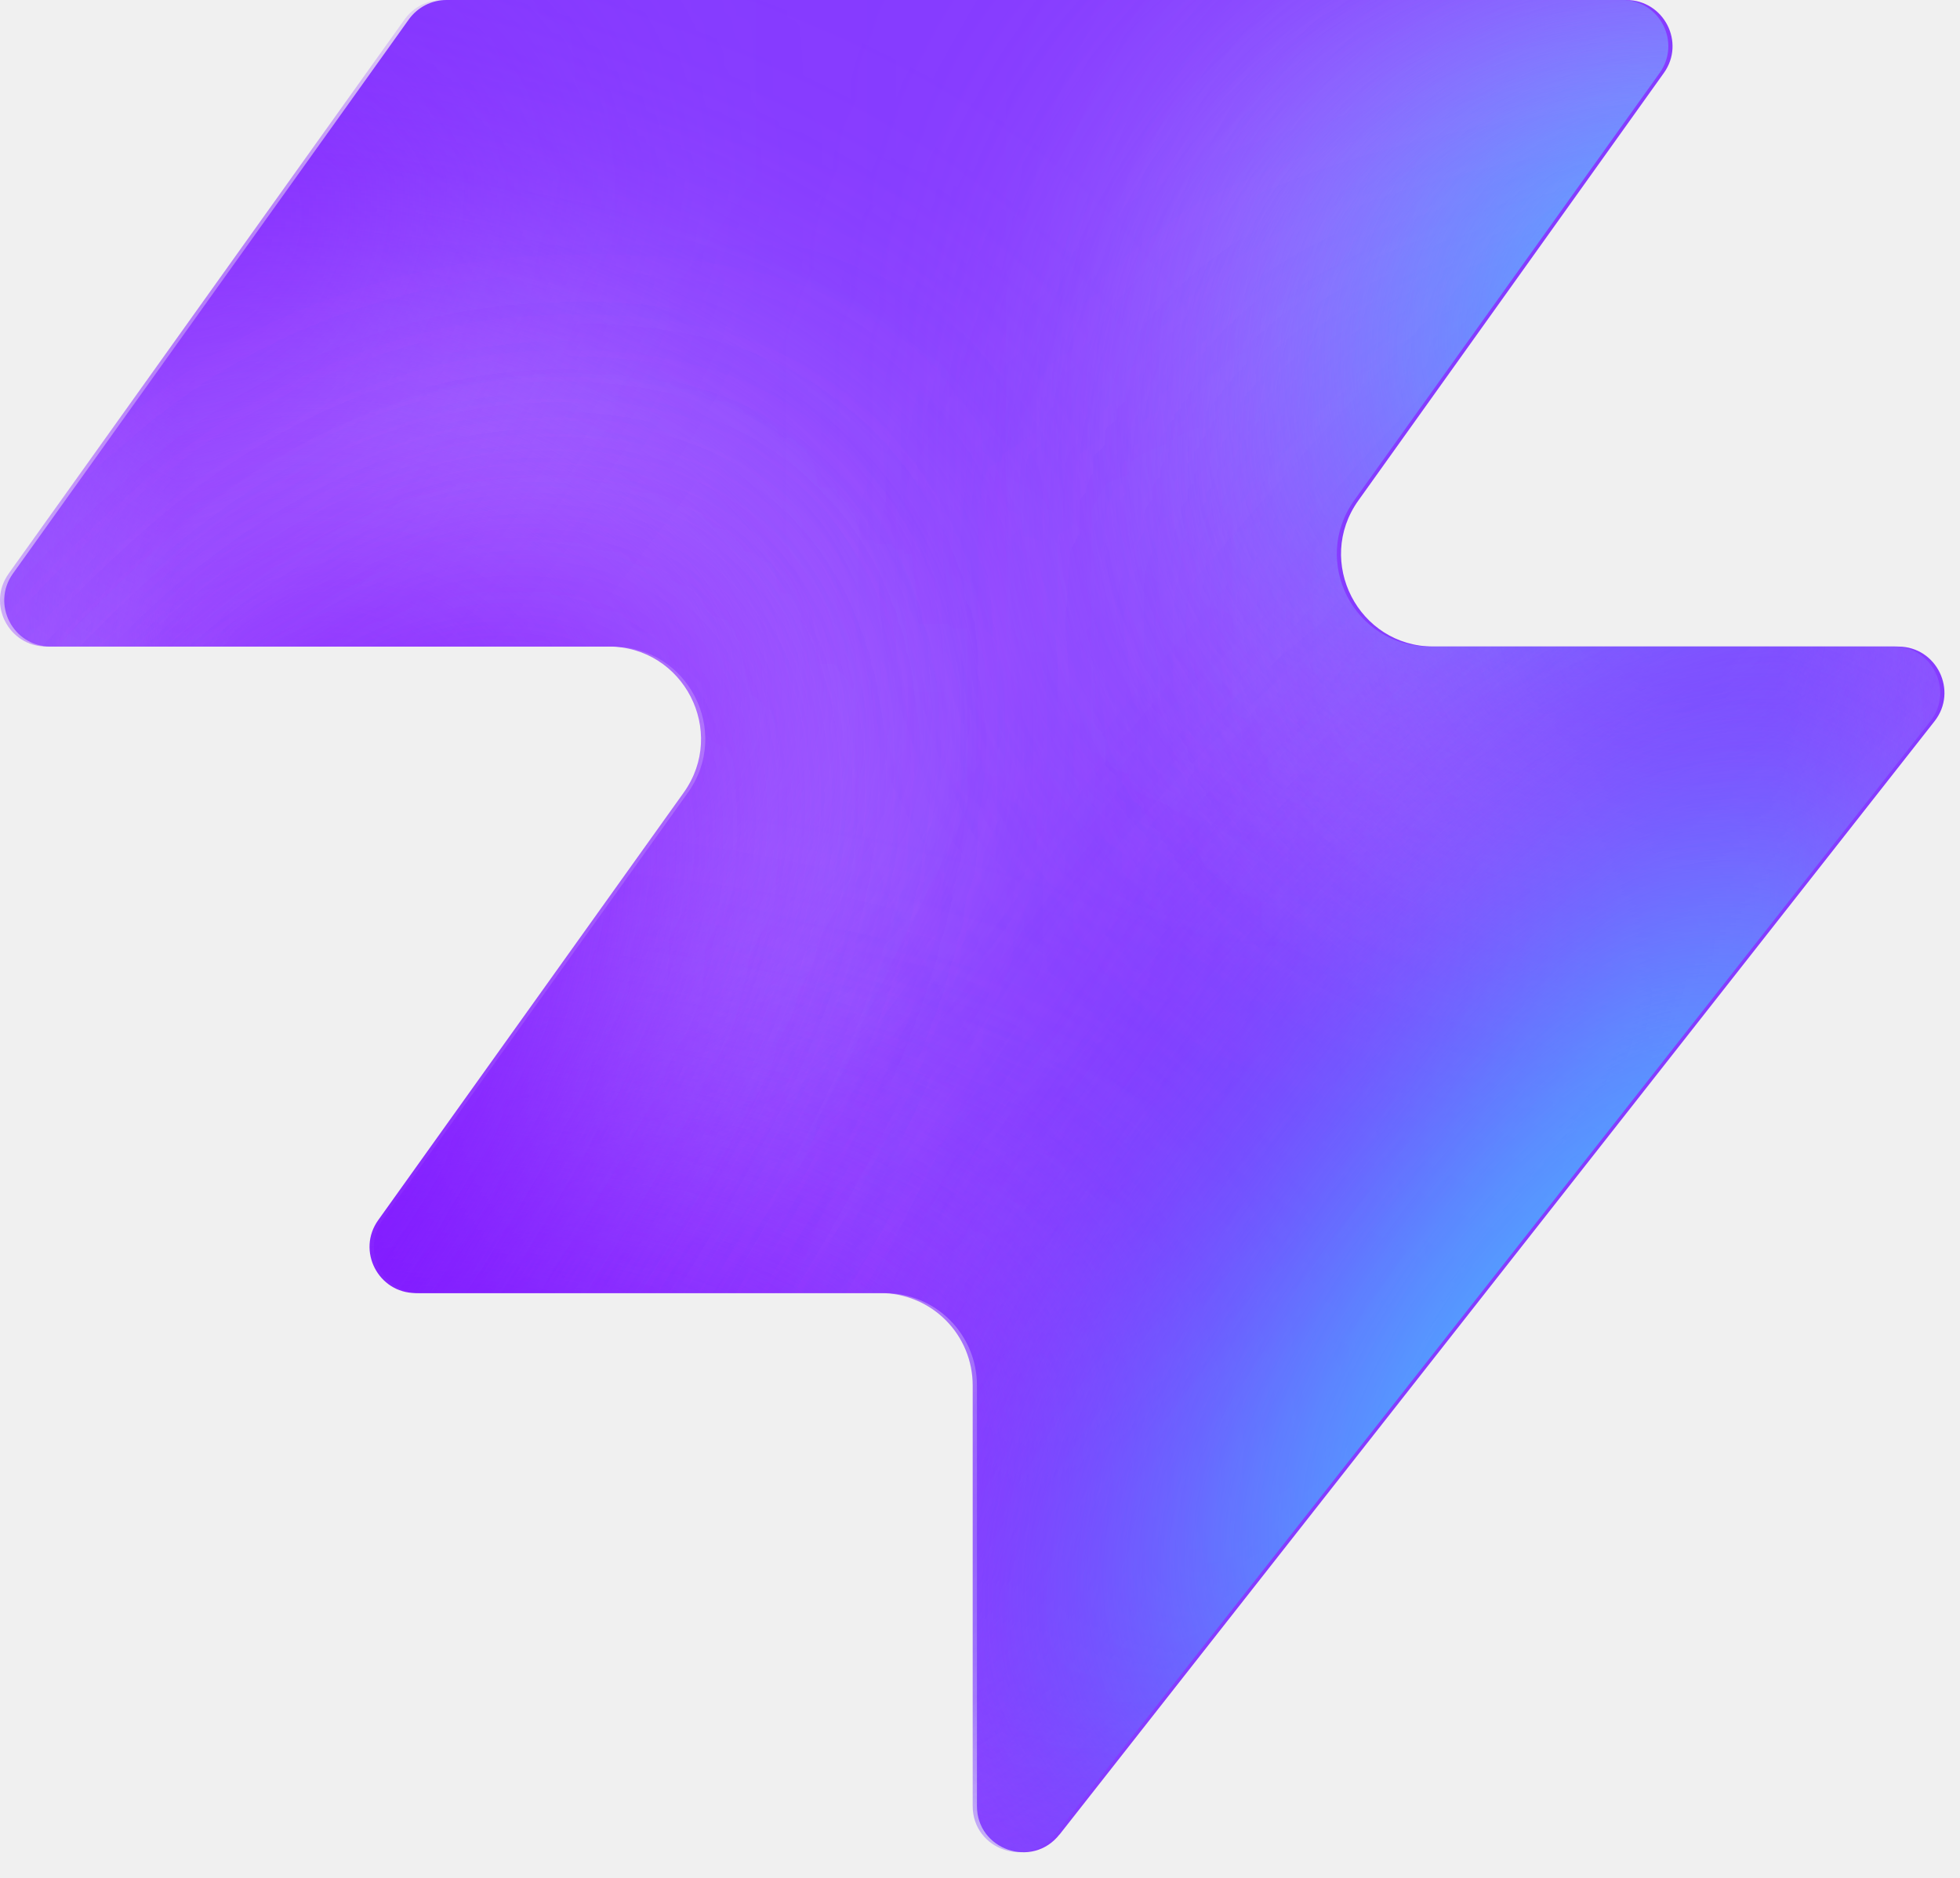
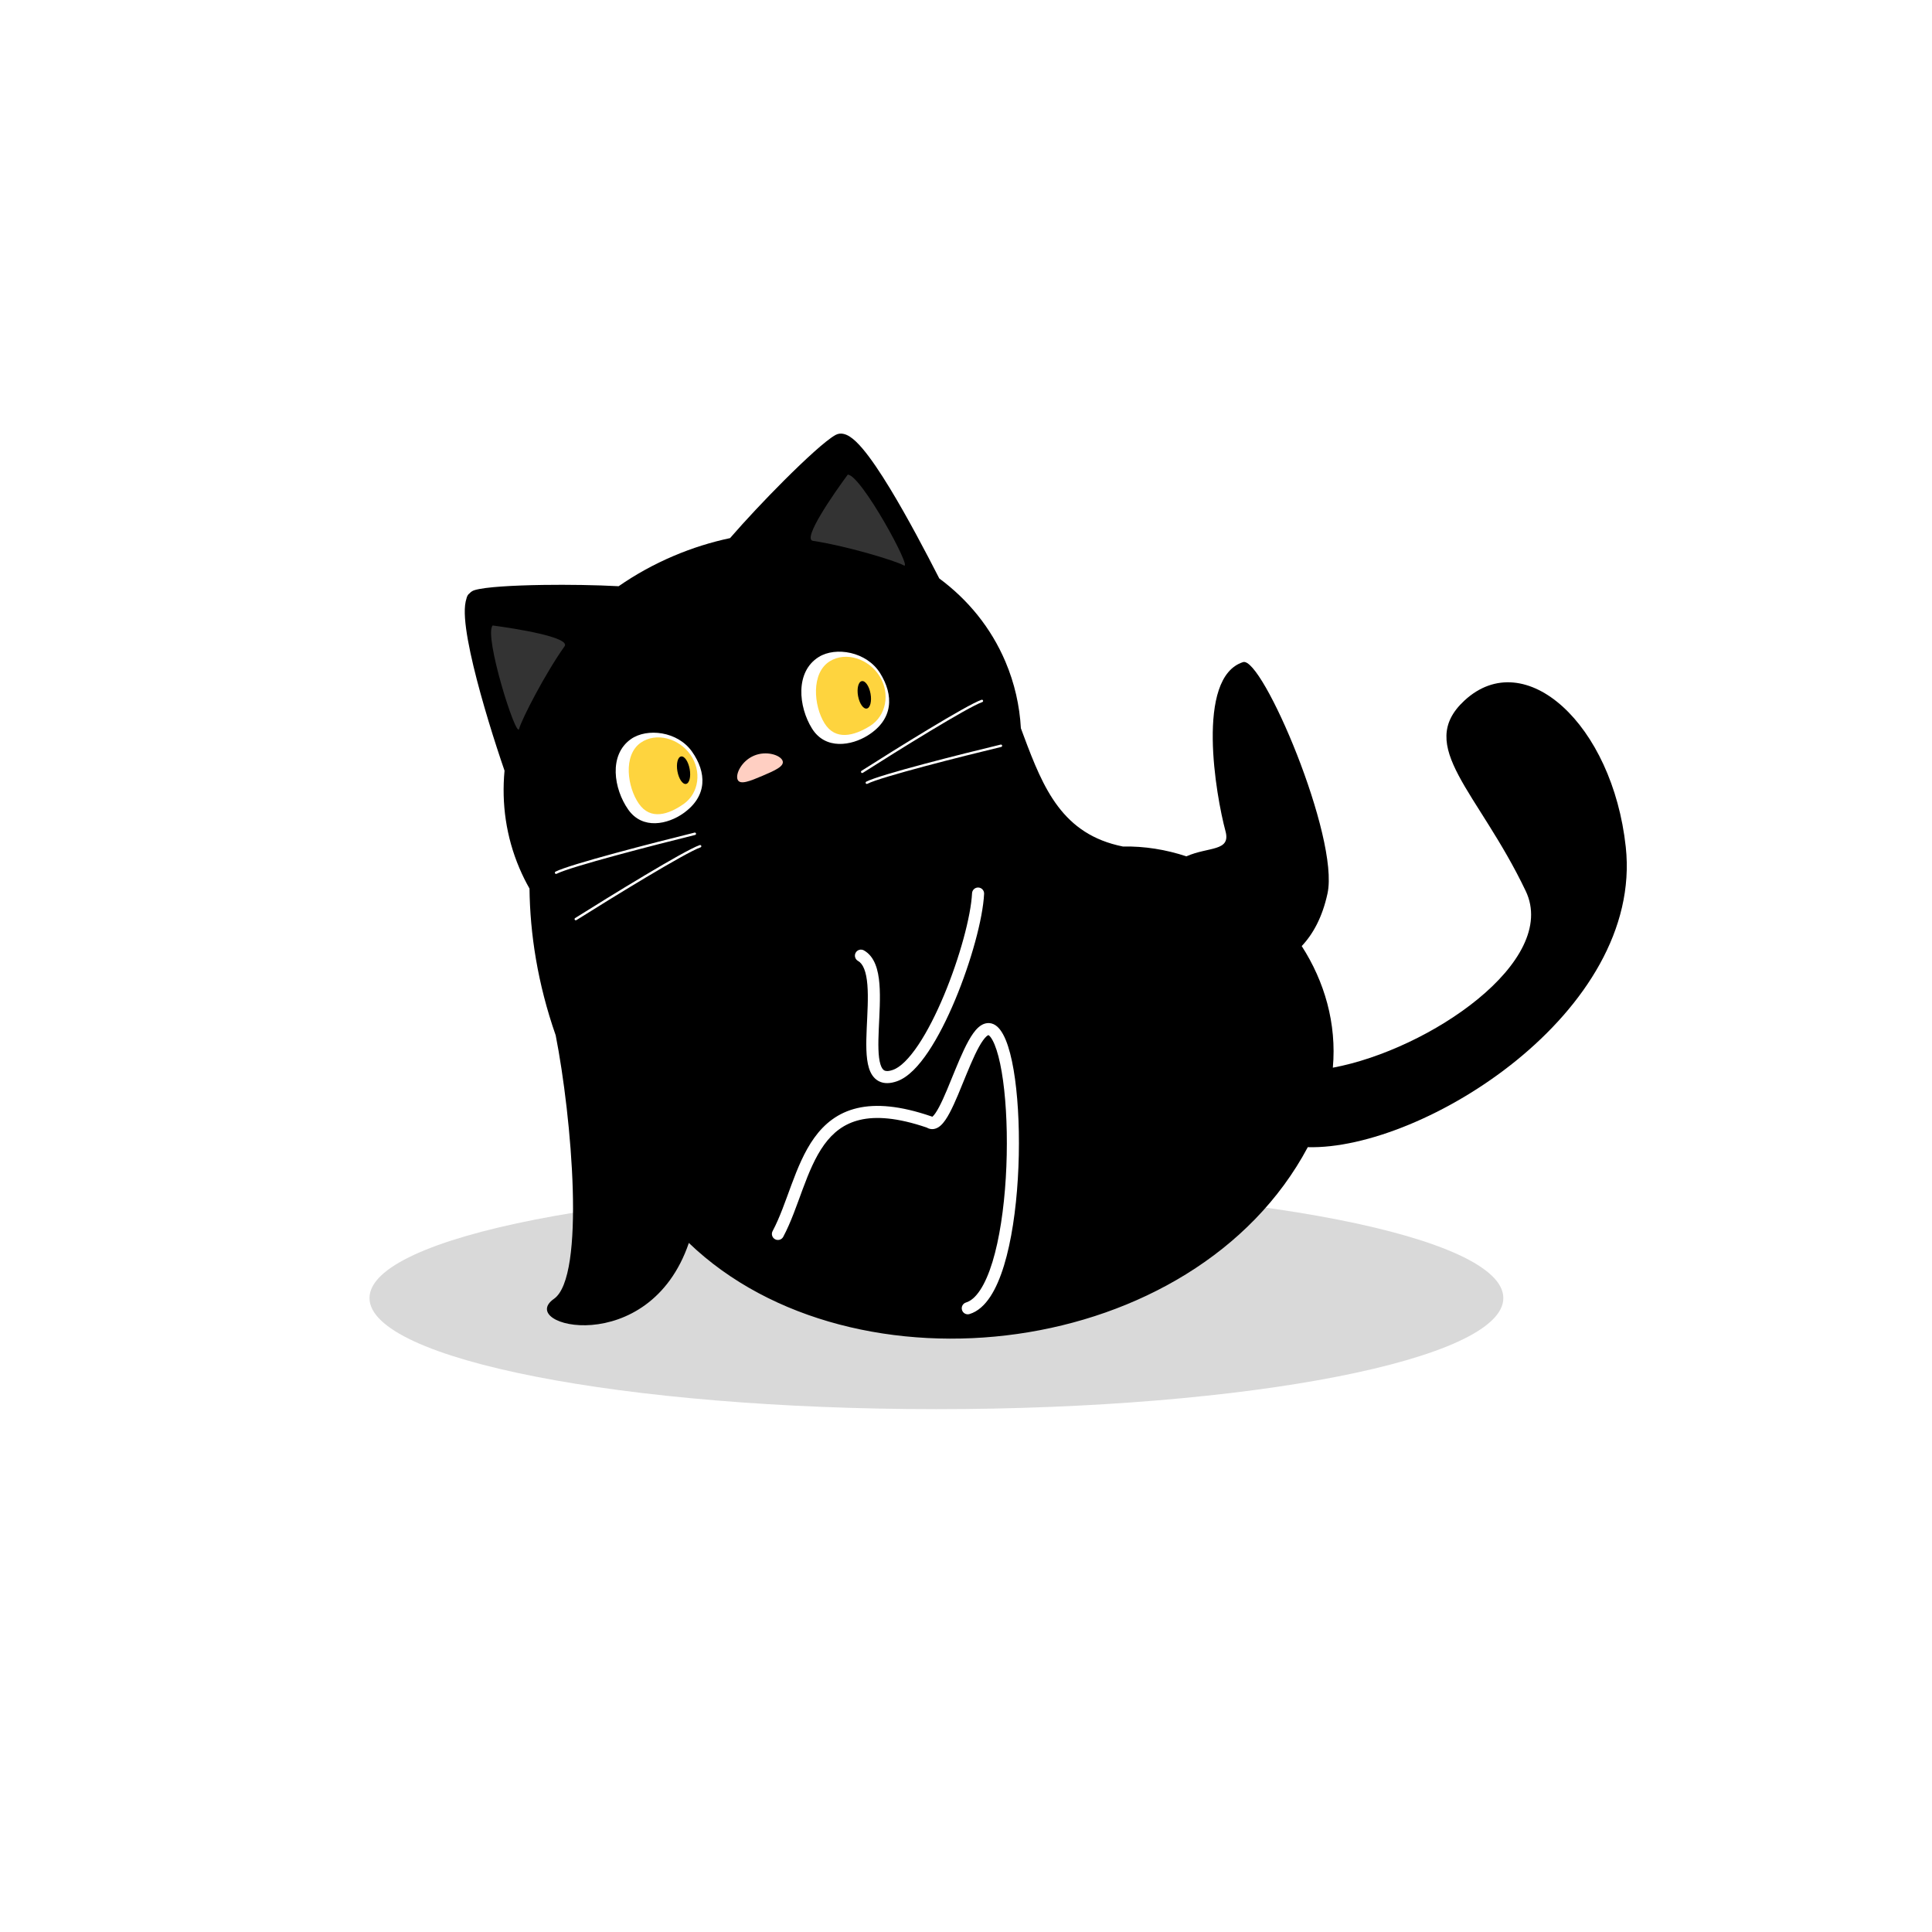
- <svg xmlns="http://www.w3.org/2000/svg" width="48" height="46" fill="none" viewBox="0 0 48 46">
-   <path fill="#863bff" d="M25.946 44.938c-.664.845-2.021.375-2.021-.698V33.937a2.26 2.26 0 0 0-2.262-2.262H10.287c-.92 0-1.456-1.04-.92-1.788l7.48-10.471c1.07-1.497 0-3.578-1.842-3.578H1.237c-.92 0-1.456-1.04-.92-1.788L10.013.474c.214-.297.556-.474.92-.474h28.894c.92 0 1.456 1.04.92 1.788l-7.48 10.471c-1.07 1.498 0 3.579 1.842 3.579h11.377c.943 0 1.473 1.088.89 1.83L25.947 44.94z" style="fill:#863bff;fill:color(display-p3 .525 .23 1);fill-opacity:1" />
-   <mask id="a" width="48" height="46" x="0" y="0" maskUnits="userSpaceOnUse" style="mask-type:alpha">
-     <path fill="#000" d="M25.842 44.938c-.664.844-2.021.375-2.021-.698V33.937a2.26 2.26 0 0 0-2.262-2.262H10.183c-.92 0-1.456-1.04-.92-1.788l7.48-10.471c1.07-1.498 0-3.579-1.842-3.579H1.133c-.92 0-1.456-1.04-.92-1.787L9.91.473c.214-.297.556-.474.92-.474h28.894c.92 0 1.456 1.04.92 1.788l-7.48 10.471c-1.07 1.498 0 3.578 1.842 3.578h11.377c.943 0 1.473 1.088.89 1.832L25.843 44.94z" style="fill:#000;fill-opacity:1" />
-   </mask>
-   <g mask="url(#a)">
-     <g filter="url(#b)">
-       <ellipse cx="5.508" cy="14.704" fill="#ede6ff" rx="5.508" ry="14.704" style="fill:#ede6ff;fill:color(display-p3 .927 .903 1);fill-opacity:1" transform="matrix(.00324 1 1 -.00324 -4.47 31.516)" />
-     </g>
-     <g filter="url(#c)">
-       <ellipse cx="10.399" cy="29.851" fill="#ede6ff" rx="10.399" ry="29.851" style="fill:#ede6ff;fill:color(display-p3 .927 .903 1);fill-opacity:1" transform="matrix(.00324 1 1 -.00324 -39.328 7.883)" />
-     </g>
-     <g filter="url(#d)">
-       <ellipse cx="5.508" cy="30.487" fill="#7e14ff" rx="5.508" ry="30.487" style="fill:#7e14ff;fill:color(display-p3 .492 .077 1);fill-opacity:1" transform="rotate(89.814 -25.913 -14.639)scale(1 -1)" />
-     </g>
-     <g filter="url(#e)">
-       <ellipse cx="5.508" cy="30.599" fill="#7e14ff" rx="5.508" ry="30.599" style="fill:#7e14ff;fill:color(display-p3 .492 .077 1);fill-opacity:1" transform="rotate(89.814 -32.644 -3.334)scale(1 -1)" />
-     </g>
-     <g filter="url(#f)">
-       <ellipse cx="5.508" cy="30.599" fill="#7e14ff" rx="5.508" ry="30.599" style="fill:#7e14ff;fill:color(display-p3 .492 .077 1);fill-opacity:1" transform="matrix(.00324 1 1 -.00324 -34.34 30.47)" />
-     </g>
-     <g filter="url(#g)">
-       <ellipse cx="14.072" cy="22.078" fill="#ede6ff" rx="14.072" ry="22.078" style="fill:#ede6ff;fill:color(display-p3 .927 .903 1);fill-opacity:1" transform="rotate(93.35 24.506 48.493)scale(-1 1)" />
-     </g>
-     <g filter="url(#h)">
-       <ellipse cx="3.47" cy="21.501" fill="#7e14ff" rx="3.47" ry="21.501" style="fill:#7e14ff;fill:color(display-p3 .492 .077 1);fill-opacity:1" transform="rotate(89.009 28.708 47.59)scale(-1 1)" />
-     </g>
-     <g filter="url(#i)">
-       <ellipse cx="3.47" cy="21.501" fill="#7e14ff" rx="3.47" ry="21.501" style="fill:#7e14ff;fill:color(display-p3 .492 .077 1);fill-opacity:1" transform="rotate(89.009 28.708 47.59)scale(-1 1)" />
-     </g>
-     <g filter="url(#j)">
-       <ellipse cx=".387" cy="8.972" fill="#7e14ff" rx="4.407" ry="29.108" style="fill:#7e14ff;fill:color(display-p3 .492 .077 1);fill-opacity:1" transform="rotate(39.51 .387 8.972)" />
-     </g>
-     <g filter="url(#k)">
-       <ellipse cx="47.523" cy="-6.092" fill="#7e14ff" rx="4.407" ry="29.108" style="fill:#7e14ff;fill:color(display-p3 .492 .077 1);fill-opacity:1" transform="rotate(37.892 47.523 -6.092)" />
-     </g>
-     <g filter="url(#l)">
-       <ellipse cx="41.412" cy="6.333" fill="#47bfff" rx="5.971" ry="9.665" style="fill:#47bfff;fill:color(display-p3 .28 .748 1);fill-opacity:1" transform="rotate(37.892 41.412 6.333)" />
-     </g>
-     <g filter="url(#m)">
-       <ellipse cx="-1.879" cy="38.332" fill="#7e14ff" rx="4.407" ry="29.108" style="fill:#7e14ff;fill:color(display-p3 .492 .077 1);fill-opacity:1" transform="rotate(37.892 -1.88 38.332)" />
-     </g>
-     <g filter="url(#n)">
-       <ellipse cx="-1.879" cy="38.332" fill="#7e14ff" rx="4.407" ry="29.108" style="fill:#7e14ff;fill:color(display-p3 .492 .077 1);fill-opacity:1" transform="rotate(37.892 -1.88 38.332)" />
-     </g>
-     <g filter="url(#o)">
-       <ellipse cx="35.651" cy="29.907" fill="#7e14ff" rx="4.407" ry="29.108" style="fill:#7e14ff;fill:color(display-p3 .492 .077 1);fill-opacity:1" transform="rotate(37.892 35.651 29.907)" />
-     </g>
-     <g filter="url(#p)">
-       <ellipse cx="38.418" cy="32.4" fill="#47bfff" rx="5.971" ry="15.297" style="fill:#47bfff;fill:color(display-p3 .28 .748 1);fill-opacity:1" transform="rotate(37.892 38.418 32.4)" />
-     </g>
+ <svg xmlns="http://www.w3.org/2000/svg" height="1600" node-id="1" sillyvg="true" template-height="1600" template-width="1600" version="1.1" viewBox="0 0 1600 1600" width="1600">
+   <defs node-id="13" />
+   <path d="M 0.00 0.00 L 1600.00 0.00 L 1600.00 1600.00 L 0.00 1600.00 Z" fill="#ffffff" fill-rule="nonzero" node-id="15" stroke="none" target-height="1600" target-width="1600" target-x="0" target-y="0" />
+   <path d="M 1245.00 1075.00 C 1245.00 1125.81 1034.80 1167.00 775.50 1167.00 C 516.20 1167.00 306.00 1125.81 306.00 1075.00 C 306.00 1024.19 516.20 983.00 775.50 983.00 C 1034.80 983.00 1245.00 1024.19 1245.00 1075.00 Z" fill="#d9d9d9" fill-rule="nonzero" node-id="17" stroke="none" target-height="184" target-width="939" target-x="306" target-y="983" />
+   <path d="M 691.92 360.24 C 696.26 357.82 700.77 359.65 703.86 361.65 C 707.16 363.78 710.61 367.19 714.08 371.24 C 721.07 379.42 729.07 391.40 737.19 404.76 C 751.66 428.59 766.87 457.53 777.87 479.04 C 801.65 496.63 820.71 519.85 832.64 547.94 C 840.23 565.81 844.40 584.38 845.45 603.08 C 846.24 605.23 847.04 607.36 847.83 609.49 C 864.21 653.41 879.99 690.99 929.90 701.04 C 947.81 700.69 965.57 703.58 982.51 709.18 C 1000.86 701.06 1019.48 705.35 1014.91 688.37 C 1007.02 659.13 989.80 561.07 1029.44 548.33 C 1045.22 543.26 1109.44 693.62 1099.38 739.98 C 1095.12 759.58 1087.43 773.54 1078.03 783.50 C 1096.87 812.74 1107.09 847.60 1103.81 884.21 C 1183.72 869.29 1291.29 796.07 1263.53 737.88 C 1224.09 655.21 1171.76 618.12 1212.82 580.14 C 1262.98 533.75 1335.38 599.89 1346.39 701.40 C 1361.23 838.26 1178.38 952.67 1083.06 950.03 C 1035.99 1038.34 941.68 1090.59 842.70 1104.69 C 743.63 1118.81 638.73 1094.86 570.48 1029.35 C 537.47 1126.10 426.48 1098.25 458.78 1075.63 C 485.03 1057.26 473.52 925.11 460.20 857.40 C 445.19 814.45 438.93 773.18 438.51 735.87 C 435.42 730.44 432.63 724.80 430.14 718.94 C 419.09 692.94 415.29 665.44 417.83 638.24 C 409.81 614.97 399.07 580.87 392.08 551.63 C 388.49 536.62 385.84 522.65 385.10 512.02 C 384.74 506.75 384.82 501.95 385.66 498.13 C 385.79 497.58 385.94 497.00 386.12 496.42 C 386.63 493.94 387.52 492.22 388.85 491.39 C 389.90 490.22 391.26 489.27 393.01 488.73 C 397.55 487.36 405.60 486.41 415.20 485.73 C 424.99 485.04 436.92 484.61 449.54 484.42 C 470.58 484.11 493.72 484.47 512.34 485.48 C 526.25 475.82 541.47 467.36 557.87 460.39 C 573.30 453.83 588.96 448.95 604.60 445.64 C 617.09 431.21 633.63 413.60 649.12 398.11 C 658.12 389.11 666.81 380.79 674.18 374.19 C 681.41 367.71 687.75 362.56 691.92 360.24 Z" fill="#000000" fill-rule="nonzero" node-id="19" stroke="none" target-height="768.276" target-width="976.493" target-x="384.737" target-y="357.824" />
+   <g node-id="38">
+     <path d="M 408.02 518.00 C 426.75 520.46 472.87 527.79 467.52 535.29 C 451.68 557.52 432.20 595.24 429.88 603.64 C 427.56 612.05 400.39 525.92 408.02 518.00 Z M 702.08 393.07 C 713.08 393.09 756.21 472.42 748.55 468.26 C 740.89 464.09 700.21 451.93 673.22 447.90 C 664.11 446.55 690.85 408.26 702.08 393.07 Z" fill="#ffffff" fill-opacity="0.2" fill-rule="nonzero" group-id="1" node-id="23" stroke="none" target-height="218.974" target-width="355.818" target-x="400.395" target-y="393.074" />
  </g>
-   <defs>
-     <filter id="b" width="60.045" height="41.654" x="-19.77" y="16.149" color-interpolation-filters="sRGB" filterUnits="userSpaceOnUse">
-       <feFlood flood-opacity="0" result="BackgroundImageFix" />
-       <feBlend in="SourceGraphic" in2="BackgroundImageFix" result="shape" />
-       <feGaussianBlur result="effect1_foregroundBlur_2002_17158" stdDeviation="7.659" />
-     </filter>
-     <filter id="c" width="90.34" height="51.437" x="-54.613" y="-7.533" color-interpolation-filters="sRGB" filterUnits="userSpaceOnUse">
-       <feFlood flood-opacity="0" result="BackgroundImageFix" />
-       <feBlend in="SourceGraphic" in2="BackgroundImageFix" result="shape" />
-       <feGaussianBlur result="effect1_foregroundBlur_2002_17158" stdDeviation="7.659" />
-     </filter>
-     <filter id="d" width="79.355" height="29.4" x="-49.64" y="2.03" color-interpolation-filters="sRGB" filterUnits="userSpaceOnUse">
-       <feFlood flood-opacity="0" result="BackgroundImageFix" />
-       <feBlend in="SourceGraphic" in2="BackgroundImageFix" result="shape" />
-       <feGaussianBlur result="effect1_foregroundBlur_2002_17158" stdDeviation="4.596" />
-     </filter>
-     <filter id="e" width="79.579" height="29.4" x="-45.045" y="20.029" color-interpolation-filters="sRGB" filterUnits="userSpaceOnUse">
-       <feFlood flood-opacity="0" result="BackgroundImageFix" />
-       <feBlend in="SourceGraphic" in2="BackgroundImageFix" result="shape" />
-       <feGaussianBlur result="effect1_foregroundBlur_2002_17158" stdDeviation="4.596" />
-     </filter>
-     <filter id="f" width="79.579" height="29.4" x="-43.513" y="21.178" color-interpolation-filters="sRGB" filterUnits="userSpaceOnUse">
-       <feFlood flood-opacity="0" result="BackgroundImageFix" />
-       <feBlend in="SourceGraphic" in2="BackgroundImageFix" result="shape" />
-       <feGaussianBlur result="effect1_foregroundBlur_2002_17158" stdDeviation="4.596" />
-     </filter>
-     <filter id="g" width="74.749" height="58.852" x="15.756" y="-17.901" color-interpolation-filters="sRGB" filterUnits="userSpaceOnUse">
-       <feFlood flood-opacity="0" result="BackgroundImageFix" />
-       <feBlend in="SourceGraphic" in2="BackgroundImageFix" result="shape" />
-       <feGaussianBlur result="effect1_foregroundBlur_2002_17158" stdDeviation="7.659" />
-     </filter>
-     <filter id="h" width="61.377" height="25.362" x="23.548" y="2.284" color-interpolation-filters="sRGB" filterUnits="userSpaceOnUse">
-       <feFlood flood-opacity="0" result="BackgroundImageFix" />
-       <feBlend in="SourceGraphic" in2="BackgroundImageFix" result="shape" />
-       <feGaussianBlur result="effect1_foregroundBlur_2002_17158" stdDeviation="4.596" />
-     </filter>
-     <filter id="i" width="61.377" height="25.362" x="23.548" y="2.284" color-interpolation-filters="sRGB" filterUnits="userSpaceOnUse">
-       <feFlood flood-opacity="0" result="BackgroundImageFix" />
-       <feBlend in="SourceGraphic" in2="BackgroundImageFix" result="shape" />
-       <feGaussianBlur result="effect1_foregroundBlur_2002_17158" stdDeviation="4.596" />
-     </filter>
-     <filter id="j" width="56.045" height="63.649" x="-27.636" y="-22.853" color-interpolation-filters="sRGB" filterUnits="userSpaceOnUse">
-       <feFlood flood-opacity="0" result="BackgroundImageFix" />
-       <feBlend in="SourceGraphic" in2="BackgroundImageFix" result="shape" />
-       <feGaussianBlur result="effect1_foregroundBlur_2002_17158" stdDeviation="4.596" />
-     </filter>
-     <filter id="k" width="54.814" height="64.646" x="20.116" y="-38.415" color-interpolation-filters="sRGB" filterUnits="userSpaceOnUse">
-       <feFlood flood-opacity="0" result="BackgroundImageFix" />
-       <feBlend in="SourceGraphic" in2="BackgroundImageFix" result="shape" />
-       <feGaussianBlur result="effect1_foregroundBlur_2002_17158" stdDeviation="4.596" />
-     </filter>
-     <filter id="l" width="33.541" height="35.313" x="24.641" y="-11.323" color-interpolation-filters="sRGB" filterUnits="userSpaceOnUse">
-       <feFlood flood-opacity="0" result="BackgroundImageFix" />
-       <feBlend in="SourceGraphic" in2="BackgroundImageFix" result="shape" />
-       <feGaussianBlur result="effect1_foregroundBlur_2002_17158" stdDeviation="4.596" />
-     </filter>
-     <filter id="m" width="54.814" height="64.646" x="-29.286" y="6.009" color-interpolation-filters="sRGB" filterUnits="userSpaceOnUse">
-       <feFlood flood-opacity="0" result="BackgroundImageFix" />
-       <feBlend in="SourceGraphic" in2="BackgroundImageFix" result="shape" />
-       <feGaussianBlur result="effect1_foregroundBlur_2002_17158" stdDeviation="4.596" />
-     </filter>
-     <filter id="n" width="54.814" height="64.646" x="-29.286" y="6.009" color-interpolation-filters="sRGB" filterUnits="userSpaceOnUse">
-       <feFlood flood-opacity="0" result="BackgroundImageFix" />
-       <feBlend in="SourceGraphic" in2="BackgroundImageFix" result="shape" />
-       <feGaussianBlur result="effect1_foregroundBlur_2002_17158" stdDeviation="4.596" />
-     </filter>
-     <filter id="o" width="54.814" height="64.646" x="8.244" y="-2.416" color-interpolation-filters="sRGB" filterUnits="userSpaceOnUse">
-       <feFlood flood-opacity="0" result="BackgroundImageFix" />
-       <feBlend in="SourceGraphic" in2="BackgroundImageFix" result="shape" />
-       <feGaussianBlur result="effect1_foregroundBlur_2002_17158" stdDeviation="4.596" />
-     </filter>
-     <filter id="p" width="39.409" height="43.623" x="18.713" y="10.588" color-interpolation-filters="sRGB" filterUnits="userSpaceOnUse">
-       <feFlood flood-opacity="0" result="BackgroundImageFix" />
-       <feBlend in="SourceGraphic" in2="BackgroundImageFix" result="shape" />
-       <feGaussianBlur result="effect1_foregroundBlur_2002_17158" stdDeviation="4.596" />
-     </filter>
-   </defs>
+   <path d="M 579.49 699.87 C 580.01 699.69 580.58 699.97 580.76 700.49 C 580.93 701.01 580.66 701.58 580.14 701.76 C 577.11 702.80 571.01 705.91 563.02 710.35 C 555.07 714.77 545.32 720.46 535.05 726.58 C 514.52 738.83 491.91 752.84 477.35 762.00 C 476.89 762.29 476.27 762.15 475.98 761.68 C 475.68 761.22 475.82 760.60 476.29 760.31 C 490.85 751.14 513.48 737.13 534.03 724.87 C 544.31 718.73 554.07 713.04 562.05 708.60 C 570.00 704.19 576.26 700.98 579.49 699.87 Z M 575.19 689.53 C 575.73 689.40 576.27 689.73 576.40 690.26 C 576.53 690.80 576.21 691.34 575.67 691.47 C 558.98 695.59 533.20 702.14 510.12 708.42 C 498.59 711.56 487.73 714.62 479.03 717.28 C 470.29 719.95 463.81 722.18 460.96 723.64 C 460.47 723.89 459.87 723.69 459.62 723.20 C 459.37 722.71 459.56 722.11 460.05 721.86 C 463.09 720.30 469.75 718.02 478.44 715.37 C 487.17 712.70 498.05 709.63 509.60 706.49 C 532.69 700.21 558.49 693.65 575.19 689.53 Z M 828.71 616.64 C 829.25 616.51 829.79 616.84 829.92 617.37 C 830.05 617.91 829.72 618.45 829.18 618.58 C 813.04 622.46 788.11 628.65 765.81 634.60 C 754.66 637.58 744.16 640.49 735.76 643.02 C 727.31 645.56 721.06 647.70 718.32 649.11 C 717.83 649.36 717.23 649.16 716.98 648.67 C 716.72 648.18 716.92 647.58 717.41 647.33 C 720.34 645.82 726.78 643.63 735.18 641.10 C 743.62 638.56 754.13 635.64 765.29 632.67 C 787.62 626.71 812.56 620.52 828.71 616.64 Z M 812.85 579.54 C 813.38 579.36 813.94 579.64 814.12 580.16 C 814.30 580.68 814.02 581.25 813.50 581.43 C 810.58 582.42 804.71 585.44 797.01 589.75 C 789.36 594.05 779.98 599.58 770.09 605.54 C 750.33 617.46 728.57 631.11 714.57 640.03 C 714.10 640.33 713.49 640.19 713.19 639.73 C 712.89 639.26 713.03 638.64 713.49 638.35 C 727.50 629.41 749.28 615.76 769.06 603.83 C 778.95 597.86 788.35 592.32 796.04 588.01 C 803.69 583.72 809.73 580.60 812.85 579.54 Z" fill="#ffffff" fill-rule="nonzero" node-id="26" stroke="none" target-height="182.932" target-width="370.681" target-x="459.365" target-y="579.36" />
+   <path d="M 522.53 612.07 C 535.81 602.74 561.18 605.50 573.12 622.50 C 585.07 639.50 586.29 659.22 565.77 673.64 C 553.10 682.54 532.20 687.44 520.26 670.44 C 508.32 653.44 503.82 625.21 522.53 612.07 Z M 678.07 544.07 C 692.10 535.34 717.75 539.59 728.92 557.56 C 740.10 575.52 740.23 595.64 718.54 609.14 C 705.15 617.47 683.62 621.27 672.45 603.31 C 661.27 585.34 658.29 556.38 678.07 544.07 Z" fill="#ffffff" fill-rule="nonzero" node-id="28" stroke="none" target-height="152.1" target-width="236.411" target-x="503.819" target-y="535.344" />
+   <path d="M 530.58 615.11 C 543.25 606.22 562.15 611.29 571.75 624.96 C 581.35 638.63 578.86 656.92 566.19 665.82 C 553.52 674.72 538.75 679.36 529.15 665.69 C 519.55 652.03 515.77 625.52 530.58 615.11 Z M 687.16 547.65 C 700.55 539.33 719.48 545.56 728.46 560.00 C 737.45 574.45 733.88 592.90 720.50 601.23 C 707.11 609.56 691.82 613.45 682.84 599.00 C 673.85 584.56 671.51 557.39 687.16 547.65 Z" fill="#fed43e" fill-rule="nonzero" node-id="30" stroke="none" target-height="140.038" target-width="221.679" target-x="515.77" target-y="539.325" />
+   <path d="M 564.05 626.47 C 566.85 625.97 570.04 630.65 571.17 636.93 C 572.30 643.21 570.94 648.71 568.13 649.22 C 565.33 649.72 562.14 645.04 561.01 638.76 C 559.88 632.47 561.24 626.97 564.05 626.47 Z M 713.74 564.08 C 716.60 563.57 719.83 568.24 720.95 574.51 C 722.08 580.78 720.67 586.28 717.82 586.79 C 714.96 587.31 711.73 582.64 710.60 576.37 C 709.48 570.09 710.88 564.59 713.74 564.08 Z" fill="#000000" fill-rule="nonzero" node-id="32" stroke="none" target-height="86.155" target-width="162.199" target-x="559.88" target-y="563.567" />
+   <path d="M 610.87 645.68 C 612.82 650.28 621.19 646.86 631.46 642.49 C 641.72 638.13 650.00 634.49 648.04 629.89 C 646.09 625.29 634.64 621.47 624.38 625.83 C 614.11 630.19 608.91 641.08 610.87 645.68 Z" fill="#ffcfc2" fill-rule="nonzero" node-id="34" stroke="none" target-height="28.814" target-width="41.084" target-x="608.912" target-y="621.469" />
+   <path d="M 815.85 847.63 C 818.12 847.00 820.50 847.14 822.76 848.15 C 824.92 849.12 826.70 850.76 828.18 852.68 C 831.72 857.25 834.42 864.23 836.54 872.35 C 838.70 880.60 840.38 890.58 841.58 901.59 C 843.98 923.63 844.51 950.19 842.93 976.19 C 841.35 1002.15 837.65 1027.81 831.50 1047.95 C 828.43 1058.01 824.67 1066.91 820.12 1073.83 C 815.59 1080.71 809.94 1086.10 802.93 1088.24 C 800.29 1089.04 797.49 1087.56 796.69 1084.91 C 795.88 1082.27 797.37 1079.48 800.01 1078.67 C 803.92 1077.48 807.90 1074.20 811.76 1068.33 C 815.60 1062.50 819.01 1054.59 821.94 1045.03 C 827.77 1025.92 831.39 1001.12 832.95 975.58 C 834.50 950.07 833.97 924.08 831.64 902.68 C 830.47 891.97 828.86 882.51 826.87 874.87 C 824.84 867.10 822.54 861.73 820.26 858.79 C 819.42 857.70 818.86 857.36 818.67 857.28 C 818.59 857.24 818.60 857.24 818.51 857.27 C 817.90 857.43 816.38 858.40 814.10 861.58 C 809.72 867.67 805.15 878.09 800.40 889.63 C 795.79 900.84 791.06 913.00 786.51 921.53 C 784.28 925.73 781.79 929.64 779.01 932.11 C 777.58 933.38 775.72 934.59 773.45 934.98 C 771.28 935.34 769.23 934.87 767.45 933.79 C 743.04 925.47 725.35 924.33 712.16 927.44 C 699.02 930.54 689.77 937.99 682.48 948.09 C 675.10 958.33 669.84 971.13 664.80 984.70 C 659.85 998.03 655.06 1012.26 648.66 1024.25 C 647.36 1026.69 644.33 1027.61 641.90 1026.31 C 639.46 1025.01 638.54 1021.98 639.84 1019.54 C 645.82 1008.32 650.30 995.03 655.43 981.22 C 660.47 967.65 666.11 953.69 674.38 942.24 C 682.74 930.64 693.90 921.47 709.86 917.71 C 725.66 913.98 745.58 915.69 771.29 924.53 L 772.01 924.78 L 772.11 924.86 C 772.18 924.79 772.27 924.72 772.37 924.64 C 773.74 923.42 775.53 920.88 777.69 916.83 C 781.92 908.87 786.38 897.43 791.15 885.83 C 795.79 874.56 800.79 862.96 805.97 855.75 C 808.46 852.27 811.71 848.77 815.85 847.63 Z M 810.24 735.01 C 813.00 735.14 815.13 737.49 814.99 740.24 C 813.99 760.85 804.22 796.43 791.01 828.03 C 784.38 843.90 776.78 859.01 768.81 870.92 C 761.00 882.58 752.22 892.13 742.90 895.43 C 737.42 897.36 732.23 897.69 727.80 895.40 C 723.41 893.12 721.00 888.90 719.63 884.53 C 716.96 876.03 717.25 863.64 717.78 851.57 C 718.33 839.01 719.20 826.25 718.33 815.59 C 717.90 810.28 717.05 805.84 715.68 802.41 C 714.33 799.01 712.60 796.94 710.56 795.79 C 708.15 794.44 707.29 791.39 708.64 788.99 C 709.99 786.58 713.03 785.72 715.44 787.07 C 720.09 789.67 723.07 793.93 724.97 798.71 C 726.86 803.44 727.83 809.00 728.30 814.77 C 729.24 826.25 728.30 839.91 727.77 852.00 C 727.21 864.57 727.13 875.04 729.17 881.54 C 730.15 884.67 731.36 885.98 732.40 886.52 C 733.41 887.04 735.45 887.45 739.56 886.00 C 745.59 883.87 752.83 876.81 760.50 865.36 C 767.99 854.17 775.30 839.69 781.79 824.18 C 794.81 793.02 804.08 758.67 805.01 739.76 C 805.14 737.00 807.49 734.87 810.24 735.01 Z" fill="#ffffff" fill-rule="nonzero" node-id="36" stroke="none" target-height="354.169" target-width="205.969" target-x="638.539" target-y="734.871" />
</svg>
